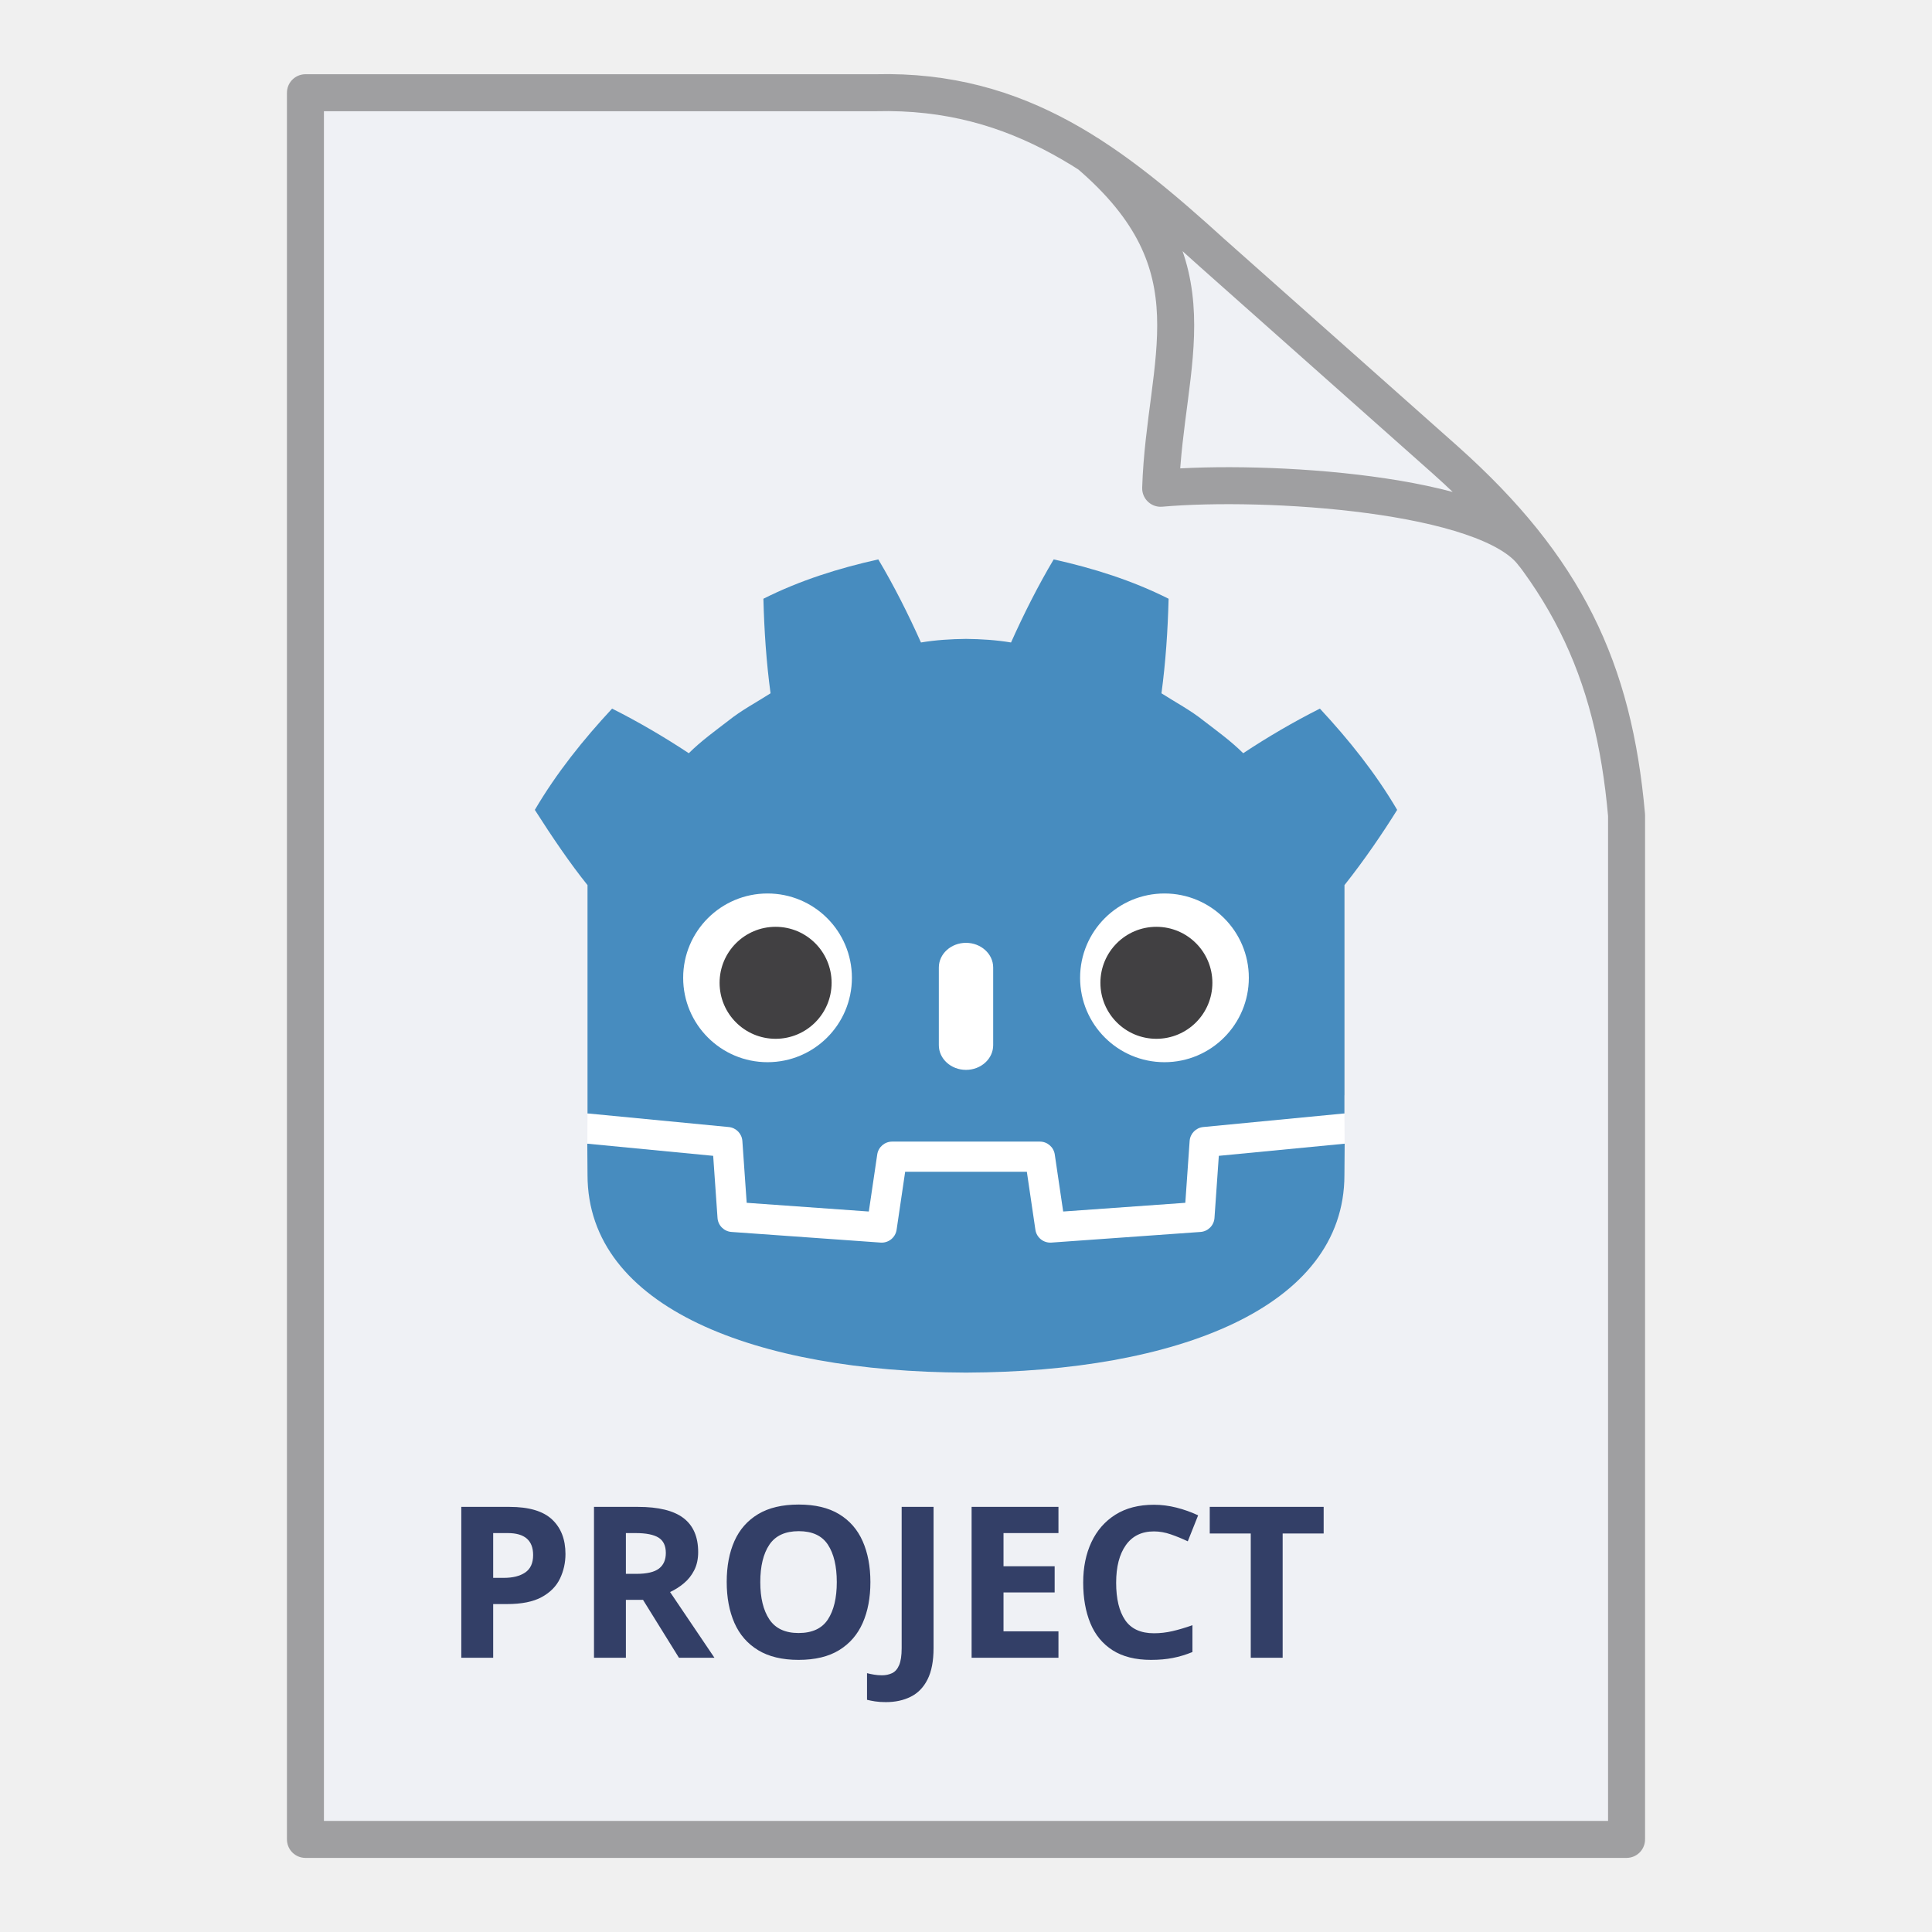
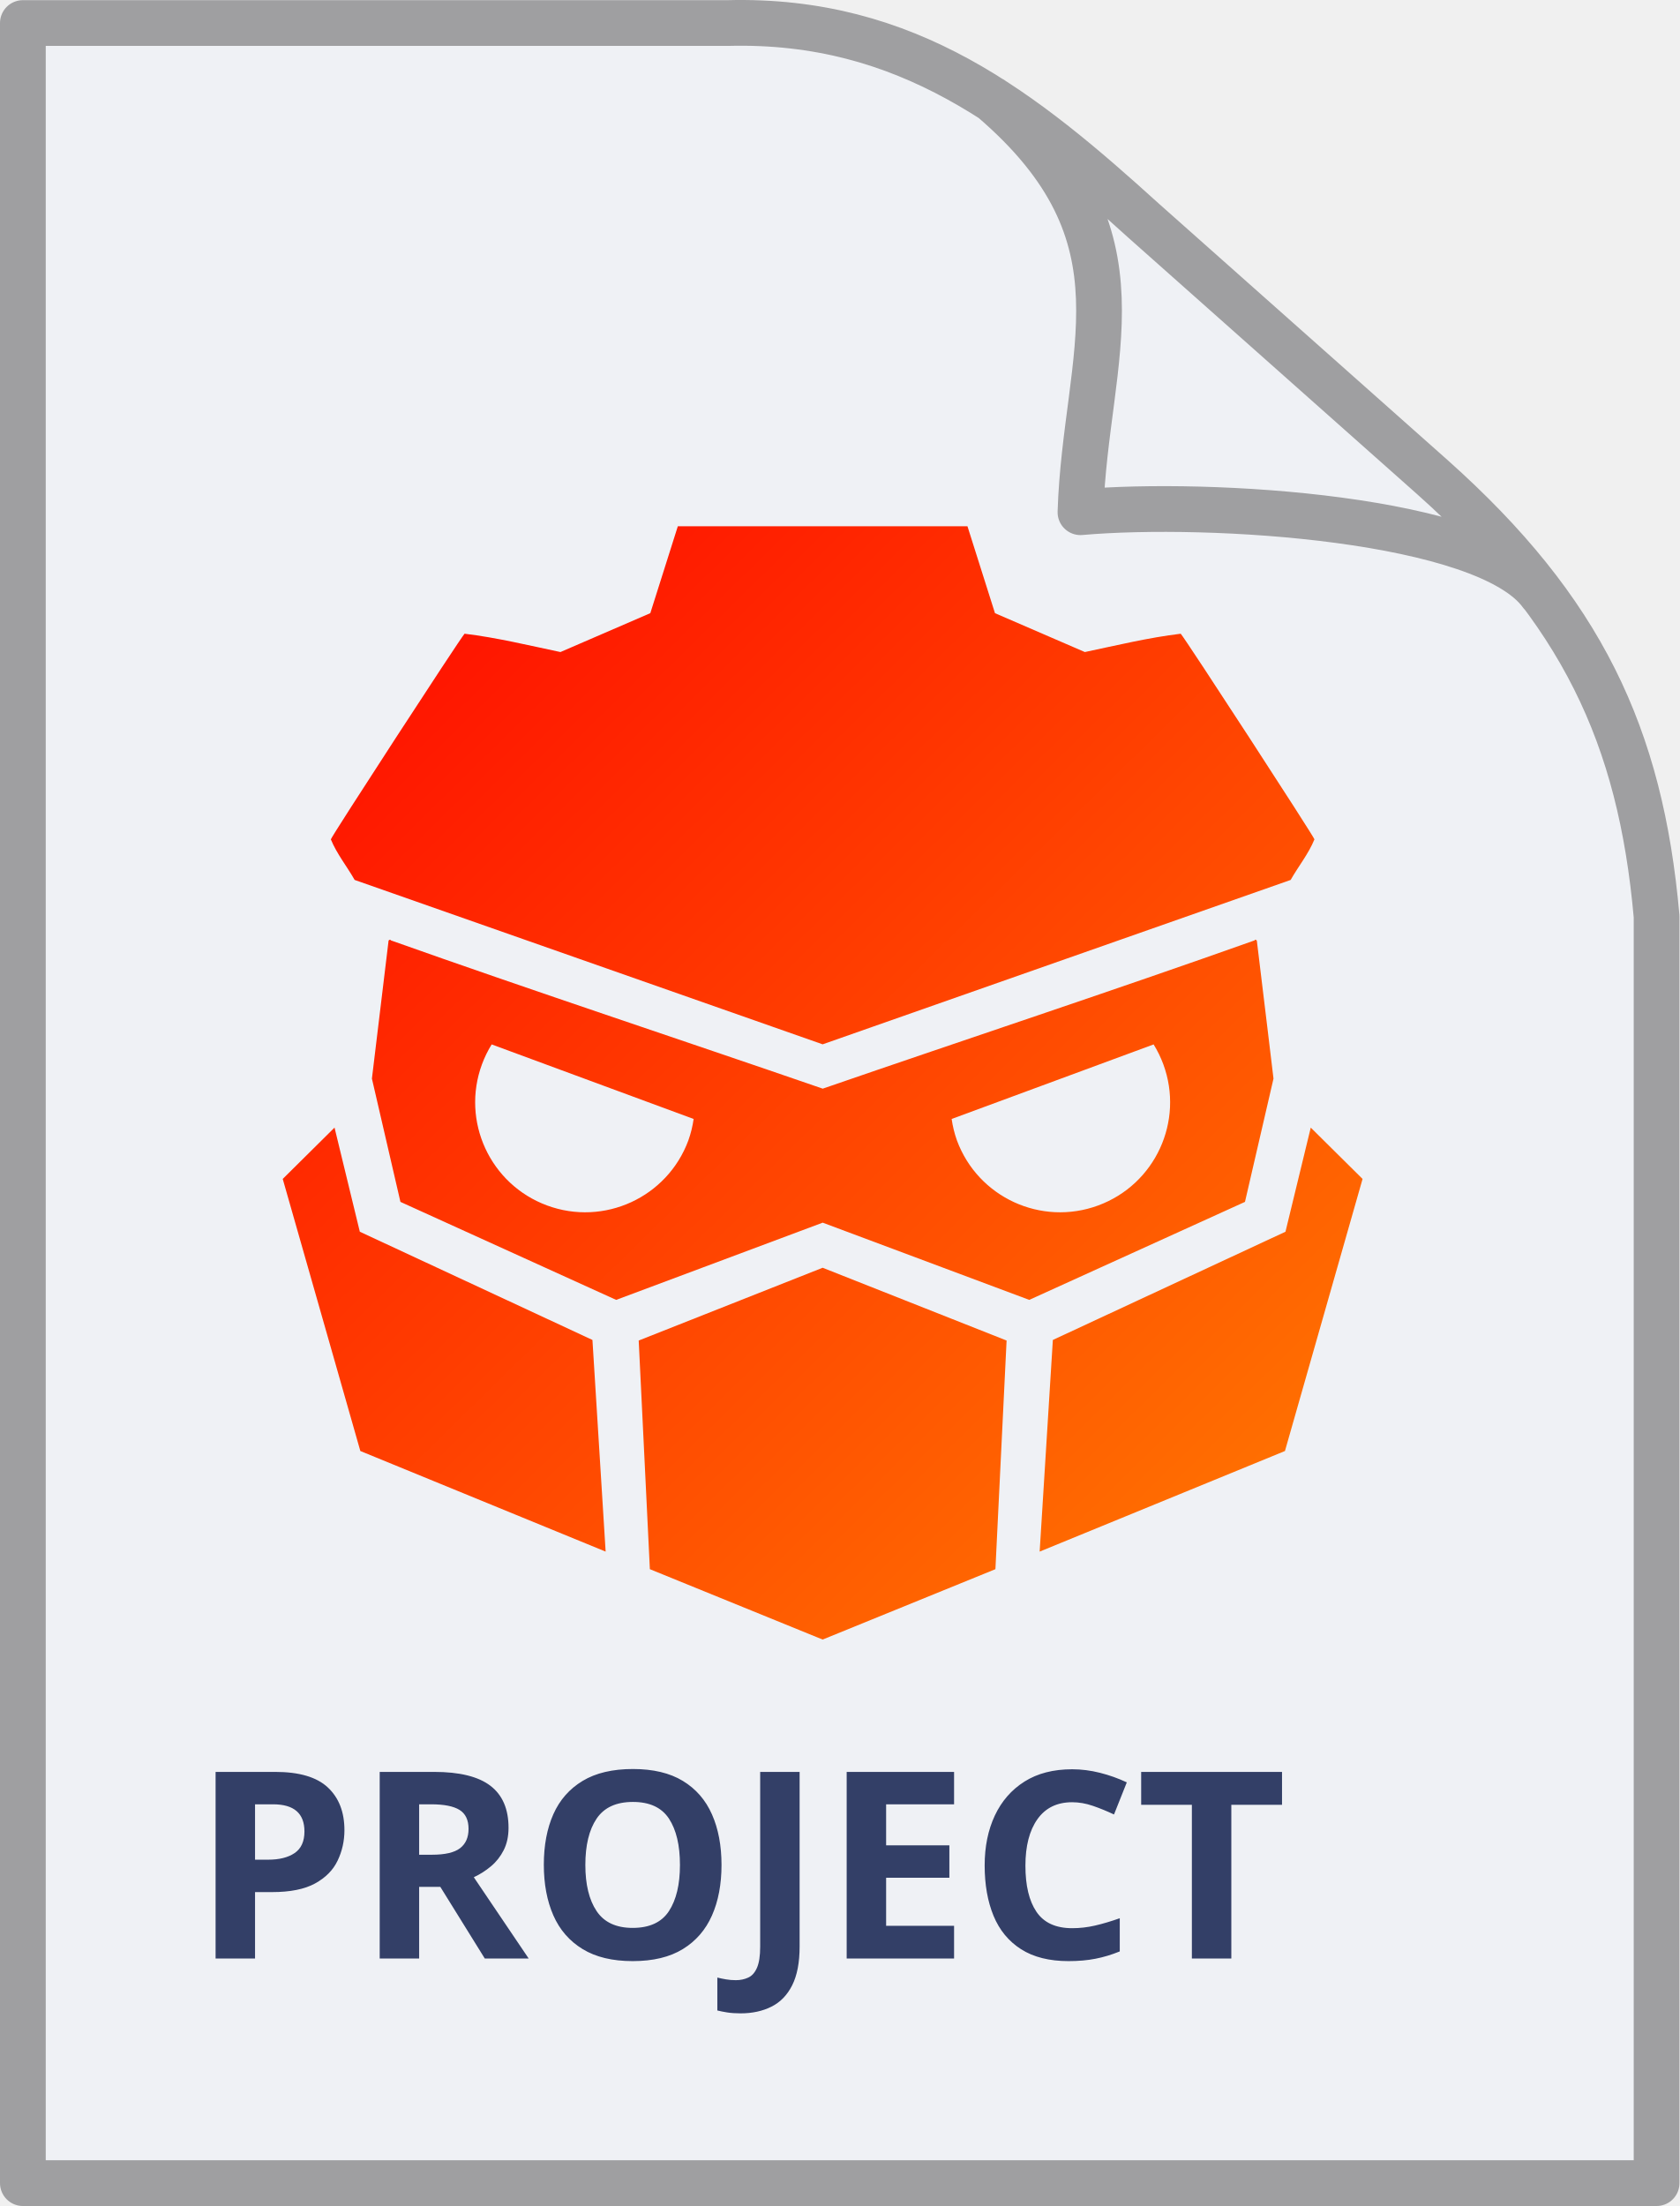
- <svg xmlns="http://www.w3.org/2000/svg" width="1024" height="1024">
-   <path fill="#eff1f5" stroke="#9f9fa1" stroke-linecap="round" stroke-linejoin="round" stroke-width="19.603" d="m812.681 293.783c-23.575-32.542-141.93-39.864-197.505-34.983 2.17-68.048 31.457-117.655-37.966-177.025m-415.32-32.625h302.11c77.128-2.02 126.554 37.836 178.444 84.882l123.665 109.83c63.819 56.94 89.13 110.624 96 188.174v542.885h-700.219z" />
-   <g stroke-width=".32">
-     <path fill="#fff" d="m712.572 590.17s-.666-4.089-1.056-4.052l-74.179 7.157a12.056 12.056 0 0 0 -10.9 11.191l-2.038 29.21-57.387 4.094-3.905-26.472c-.868-5.888-6.01-10.327-11.961-10.327h-78.292c-5.95 0-11.09 4.439-11.96 10.327l-3.906 26.472-57.387-4.095-2.038-29.208a12.057 12.057 0 0 0 -10.901-11.194l-74.214-7.155c-.384-.037-.665 4.056-1.049 4.056l-.1 16.052 62.853 10.136 2.059 29.47c.416 5.965 5.23 10.788 11.2 11.217l79.035 5.638c.299.021.594.033.89.033 5.94 0 11.072-4.44 11.941-10.329l4.017-27.237h57.414l4.017 27.237c.867 5.886 6.006 10.326 11.953 10.326.292 0 .583-.009.868-.03l79.046-5.638c5.967-.428 10.783-5.252 11.2-11.218l2.056-29.469 62.826-10.18z" />
-     <path fill="#478cbf" d="m311.398 469.127v121.042c.221.003.443.01.662.031l74.207 7.155c3.887.375 6.934 3.504 7.204 7.4l2.289 32.756 64.731 4.619 4.46-30.234c.578-3.92 3.942-6.824 7.904-6.824h78.292c3.962 0 7.326 2.904 7.904 6.824l4.458 30.234 64.733-4.619 2.287-32.757c.271-3.895 3.317-7.024 7.203-7.4l74.178-7.154c.22-.02.44-.028.66-.031v-9.658l.032-.01v-111.373c10.45-13.155 20.344-27.666 27.925-39.874-11.586-19.722-25.78-37.347-40.954-53.677-14.073 7.083-27.74 15.108-40.65 23.647-6.46-6.421-13.736-11.674-20.883-17.164-7.022-5.64-14.936-9.775-22.44-14.593 2.234-16.641 3.339-33.024 3.783-50.122-19.366-9.747-40.017-16.209-60.905-20.85-8.34 14.017-15.967 29.196-22.61 44.035-7.876-1.316-15.79-1.804-23.713-1.898v-.013c-.055 0-.107.013-.154.013-.05 0-.1-.013-.15-.013v.013c-7.937.095-15.845.582-23.724 1.898-6.638-14.84-14.261-30.018-22.613-44.035-20.879 4.641-41.532 11.104-60.895 20.85.442 17.098 1.548 33.48 3.788 50.122-7.52 4.818-15.423 8.953-22.447 14.592-7.137 5.491-14.425 10.745-20.887 17.165-12.91-8.539-26.573-16.564-40.65-23.646-15.173 16.329-29.36 33.953-40.95 53.676 9.107 14.297 18.879 28.668 27.925 39.873z" />
-     <path fill="#478cbf" d="m646 612.615-2.3 32.93a7.992 7.992 0 0 1 -7.402 7.413l-79.044 5.64a7.991 7.991 0 0 1 -8.474-6.806l-4.531-30.74h-64.496l-4.533 30.74c-.608 4.137-4.308 7.112-8.474 6.806l-79.043-5.64a7.992 7.992 0 0 1 -7.402-7.413l-2.3-32.931-66.726-6.434c.032 7.173.124 15.028.124 16.592 0 70.472 89.397 104.344 200.465 104.734h.273c111.07-.39 200.435-34.262 200.435-104.734 0-1.592.096-9.416.129-16.592z" />
-     <path fill="#fff" d="m451.527 518.261c0 24.71-20.02 44.725-44.72 44.725-24.688 0-44.714-20.016-44.714-44.725 0-24.691 20.026-44.697 44.713-44.697 24.7 0 44.72 20.006 44.72 44.697" />
-     <path fill="#414042" d="m440.766 520.915c0 16.388-13.283 29.671-29.684 29.671-16.393 0-29.684-13.283-29.684-29.671 0-16.39 13.29-29.685 29.684-29.685 16.401 0 29.684 13.295 29.684 29.685" />
-     <path fill="#fff" d="m511.997 567.054c-7.951 0-14.394-5.86-14.394-13.081v-41.17c0-7.216 6.444-13.08 14.394-13.08s14.408 5.864 14.408 13.08v41.17c0 7.222-6.458 13.081-14.408 13.081m60.477-48.793c0 24.71 20.02 44.725 44.724 44.725 24.686 0 44.71-20.016 44.71-44.725 0-24.691-20.024-44.697-44.71-44.697-24.704 0-44.724 20.006-44.724 44.697" />
-     <path fill="#414042" d="m583.238 520.915c0 16.388 13.279 29.671 29.668 29.671 16.405 0 29.683-13.283 29.683-29.671 0-16.39-13.278-29.685-29.684-29.685-16.388 0-29.668 13.295-29.668 29.685" />
-   </g>
-   <text x="234.416" y="878.644" fill="#333f67" font-family="Montserrat" font-size="16" font-weight="800" letter-spacing="0" word-spacing="0">
-     <tspan x="234.416" y="878.644" font-size="112">PROJECT</tspan>
+ <svg xmlns="http://www.w3.org/2000/svg" xmlns:xlink="http://www.w3.org/1999/xlink" width="719.822" height="945.446" version="1.1" id="svg8" xml:space="preserve">
+   <defs id="defs8">
+     <linearGradient xlink:href="#linearGradient51" id="linearGradient14" gradientUnits="userSpaceOnUse" gradientTransform="matrix(5.202878,0,0,5.201467,-2186.336,-2481.447)" x1="455.851" y1="527.88" x2="524.112" y2="597.427" />
+     <linearGradient id="linearGradient51">
+       <stop style="stop-color:#ff1300;stop-opacity:1" offset="0" id="stop51" />
+       <stop style="stop-color:#ff6e01;stop-opacity:1" offset="1" id="stop52" />
+     </linearGradient>
+   </defs>
+   <path fill="#eff1f5" stroke="#9f9fa1" stroke-linecap="round" stroke-linejoin="round" stroke-width="19.603" d="m 660.592,254.507 c -23.575,-32.542 -141.93,-39.864 -197.505,-34.983 2.17,-68.048 31.457,-117.655 -37.966,-177.025 M 9.801,9.874 H 311.911 c 77.128,-2.02 126.554,37.836 178.444,84.882 l 123.665,109.83 c 63.819,56.94 89.13,110.624 96,188.174 v 542.885 H 9.801 Z" id="path1" />
+   <text x="82.327" y="839.368" fill="#333f67" font-family="Montserrat" font-size="16px" font-weight="800" letter-spacing="0" word-spacing="0" id="text8">
+     <tspan x="82.327" y="839.368" font-size="112px" id="tspan8">PROJECT</tspan>
  </text>
+   <path id="path2-4" style="font-variation-settings:normal;vector-effect:none;fill:url(#linearGradient14);fill-opacity:1;stroke-width:0.664;stroke-linecap:butt;stroke-linejoin:miter;stroke-miterlimit:4;stroke-dasharray:none;stroke-dashoffset:0;stroke-opacity:1;-inkscape-stroke:none;stop-color:#000000" d="m 290.518,225.547 -11.79,37.244 c -12.842,5.553 -25.682,11.106 -38.523,16.663 -13.624,-2.869 -27.285,-6.192 -41.092,-7.857 -2.184,2.453 -57.326,87.258 -57.311,88.134 2.541,6.221 6.904,11.572 10.204,17.393 L 352.589,447.575 553.17,377.125 c 3.301,-5.822 7.666,-11.173 10.204,-17.393 0,-0.876 -55.13,-85.681 -57.314,-88.134 -13.807,1.666 -27.466,4.988 -41.089,7.857 -12.839,-5.557 -25.684,-11.11 -38.523,-16.663 L 414.655,225.547 Z M 167.285,402.747 c -0.248,-0.09 -0.744,0.292 -0.744,0.418 -2.407,19.698 -7.137,59.106 -7.137,59.106 l 12.222,52.831 92.462,42.003 88.524,-33.101 88.526,33.101 92.462,-42.003 12.222,-52.831 c 0,0 -4.72,-39.409 -7.137,-59.106 0,-0.162 -0.893,-0.775 -0.893,-0.162 -60.527,21.515 -123.668,42.35 -185.165,63.572 -61.5,-21.221 -124.64,-42.057 -185.17,-63.572 0,-0.144 0,-0.231 -0.248,-0.258 z m 43.452,44.868 86.556,31.952 a 47.141,47.128 0 0 1 -2.258,9.182 47.141,47.128 0 0 1 -60.555,27.887 47.141,47.128 0 0 1 -27.895,-60.537 47.141,47.128 0 0 1 4.149,-8.483 z m 283.702,0 a 47.141,47.128 0 0 1 4.149,8.483 47.141,47.128 0 0 1 -27.895,60.537 47.141,47.128 0 0 1 -60.555,-27.887 47.141,47.128 0 0 1 -2.258,-9.182 z m -351.056,35.654 -22.202,21.996 33.265,116.609 105.13,43.112 -5.655,-90.711 -99.703,-46.384 z m 418.41,0 -10.835,44.622 -99.701,46.384 -5.658,90.711 105.133,-43.112 33.265,-116.609 z m -209.204,60.063 -78.839,31.193 4.785,97.992 74.052,30.161 74.052,-30.161 4.787,-97.992 z" />
</svg>
